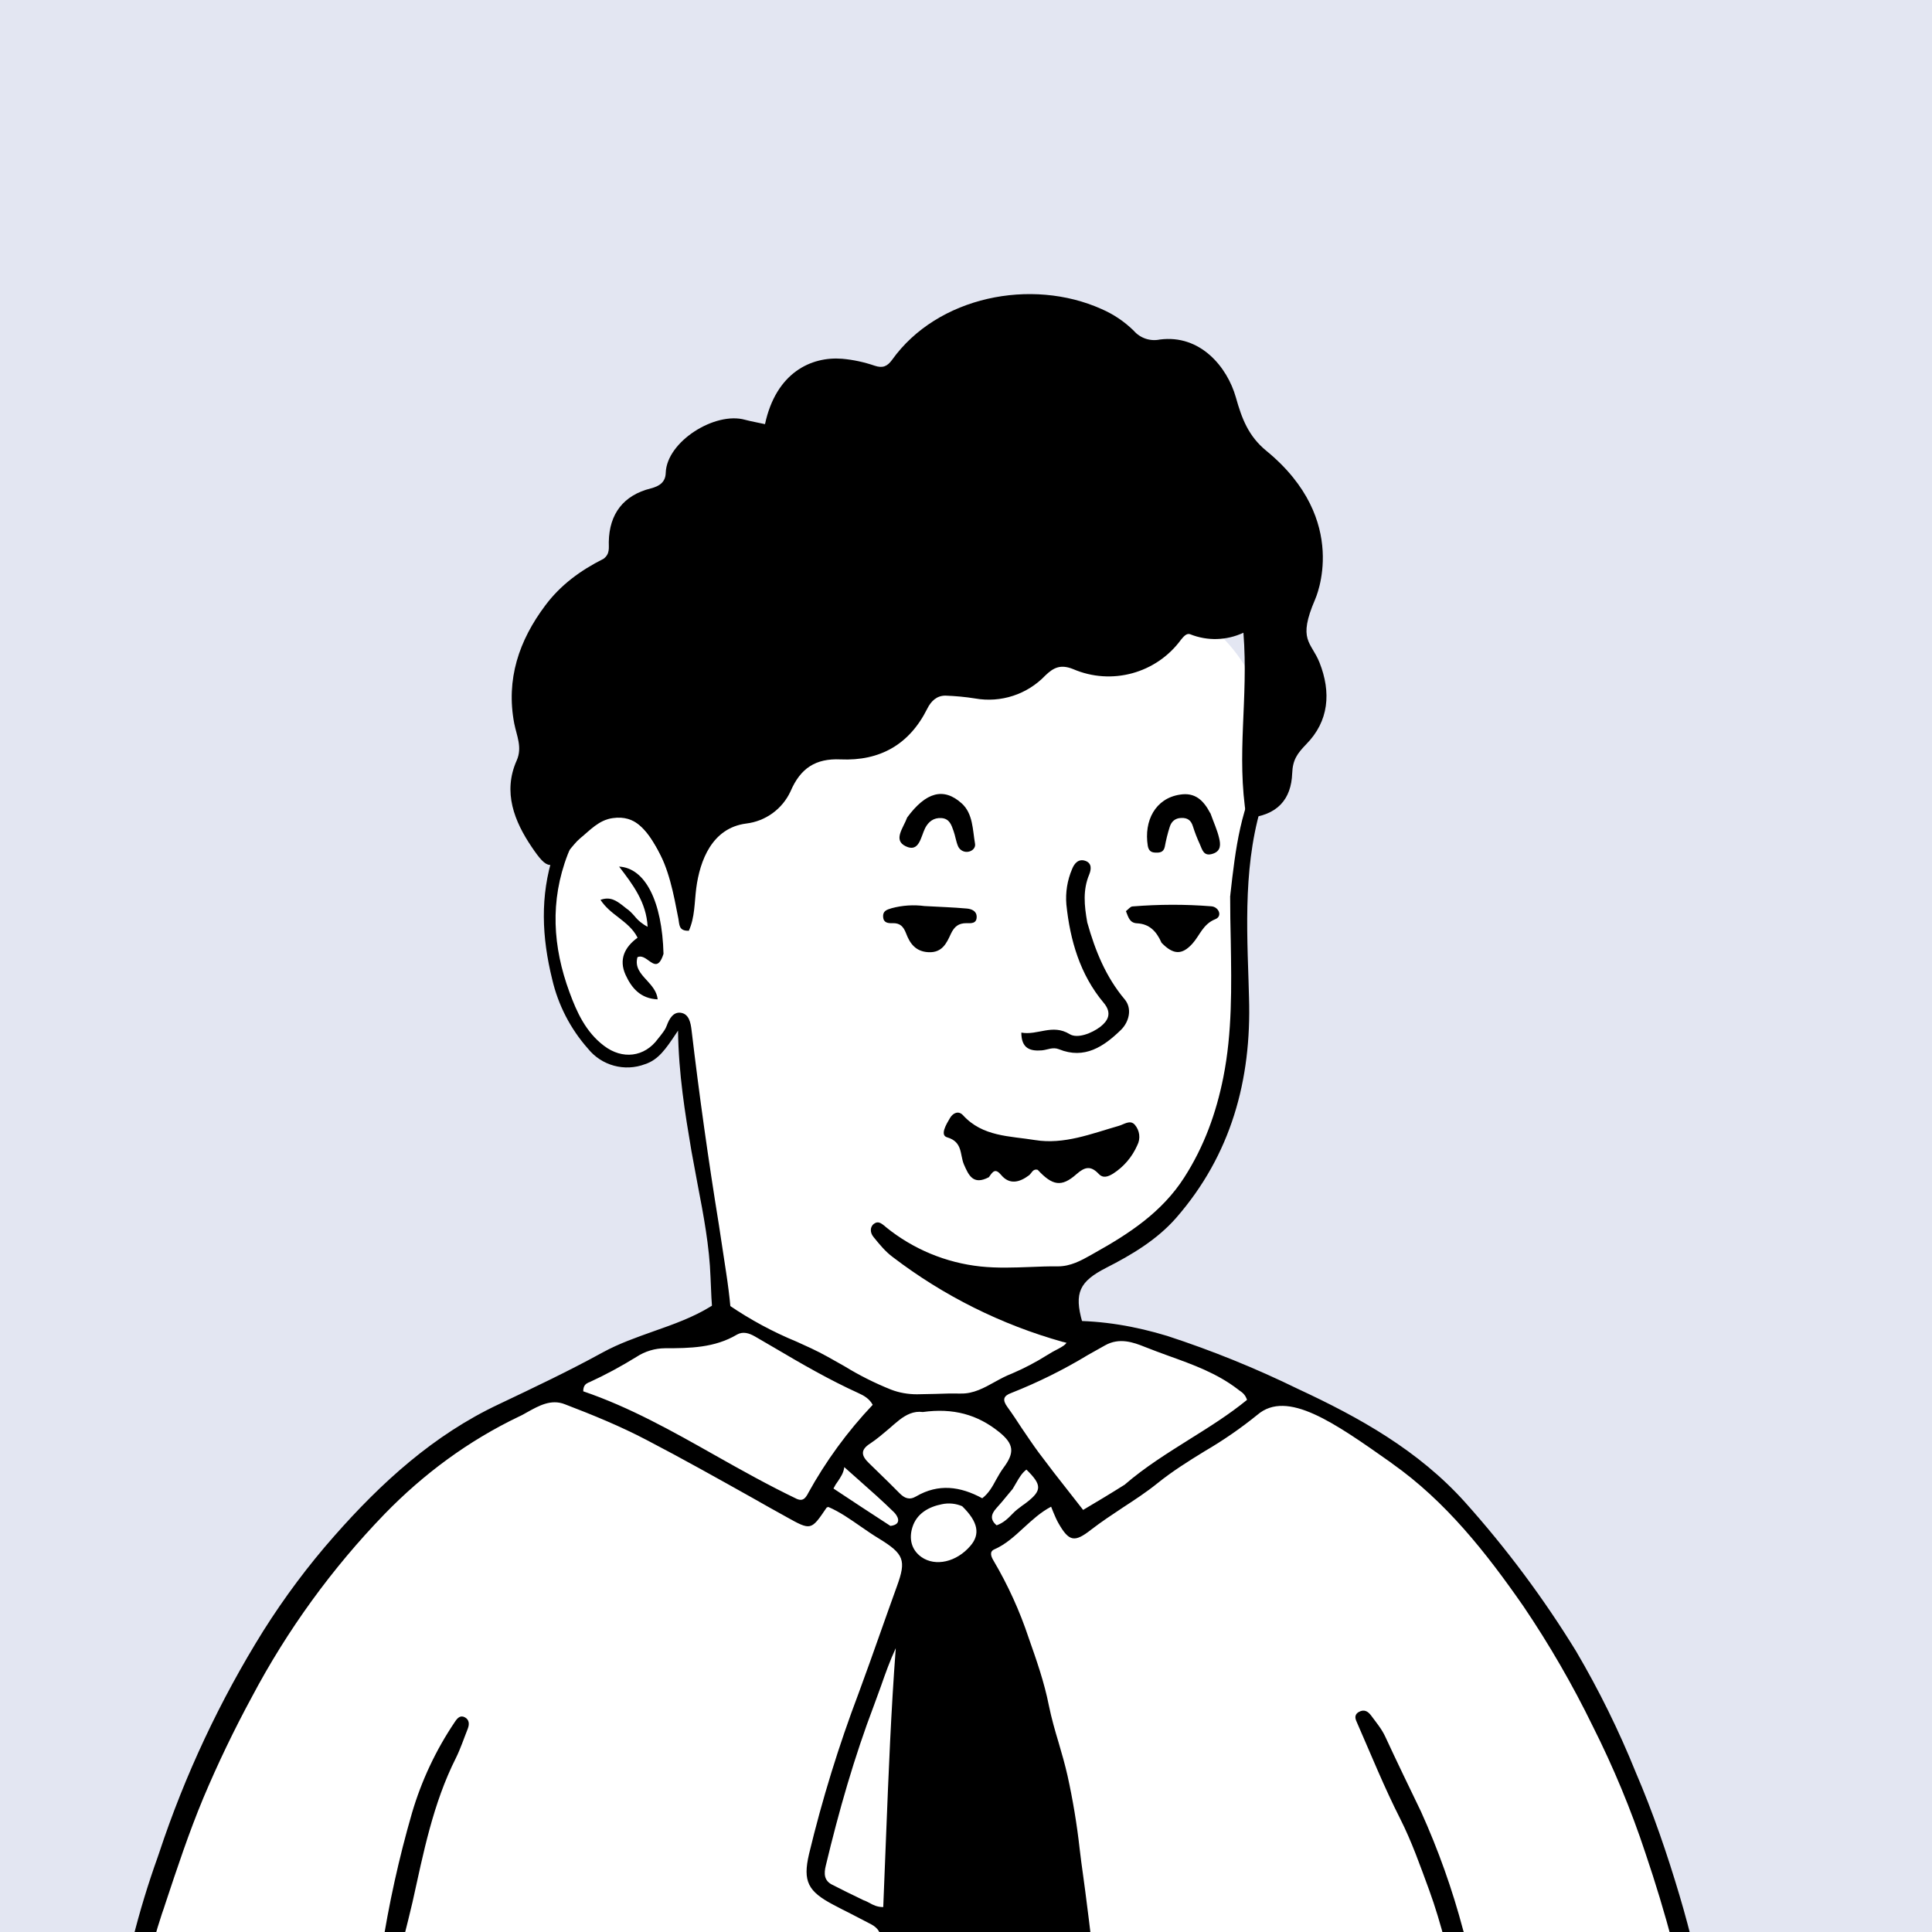
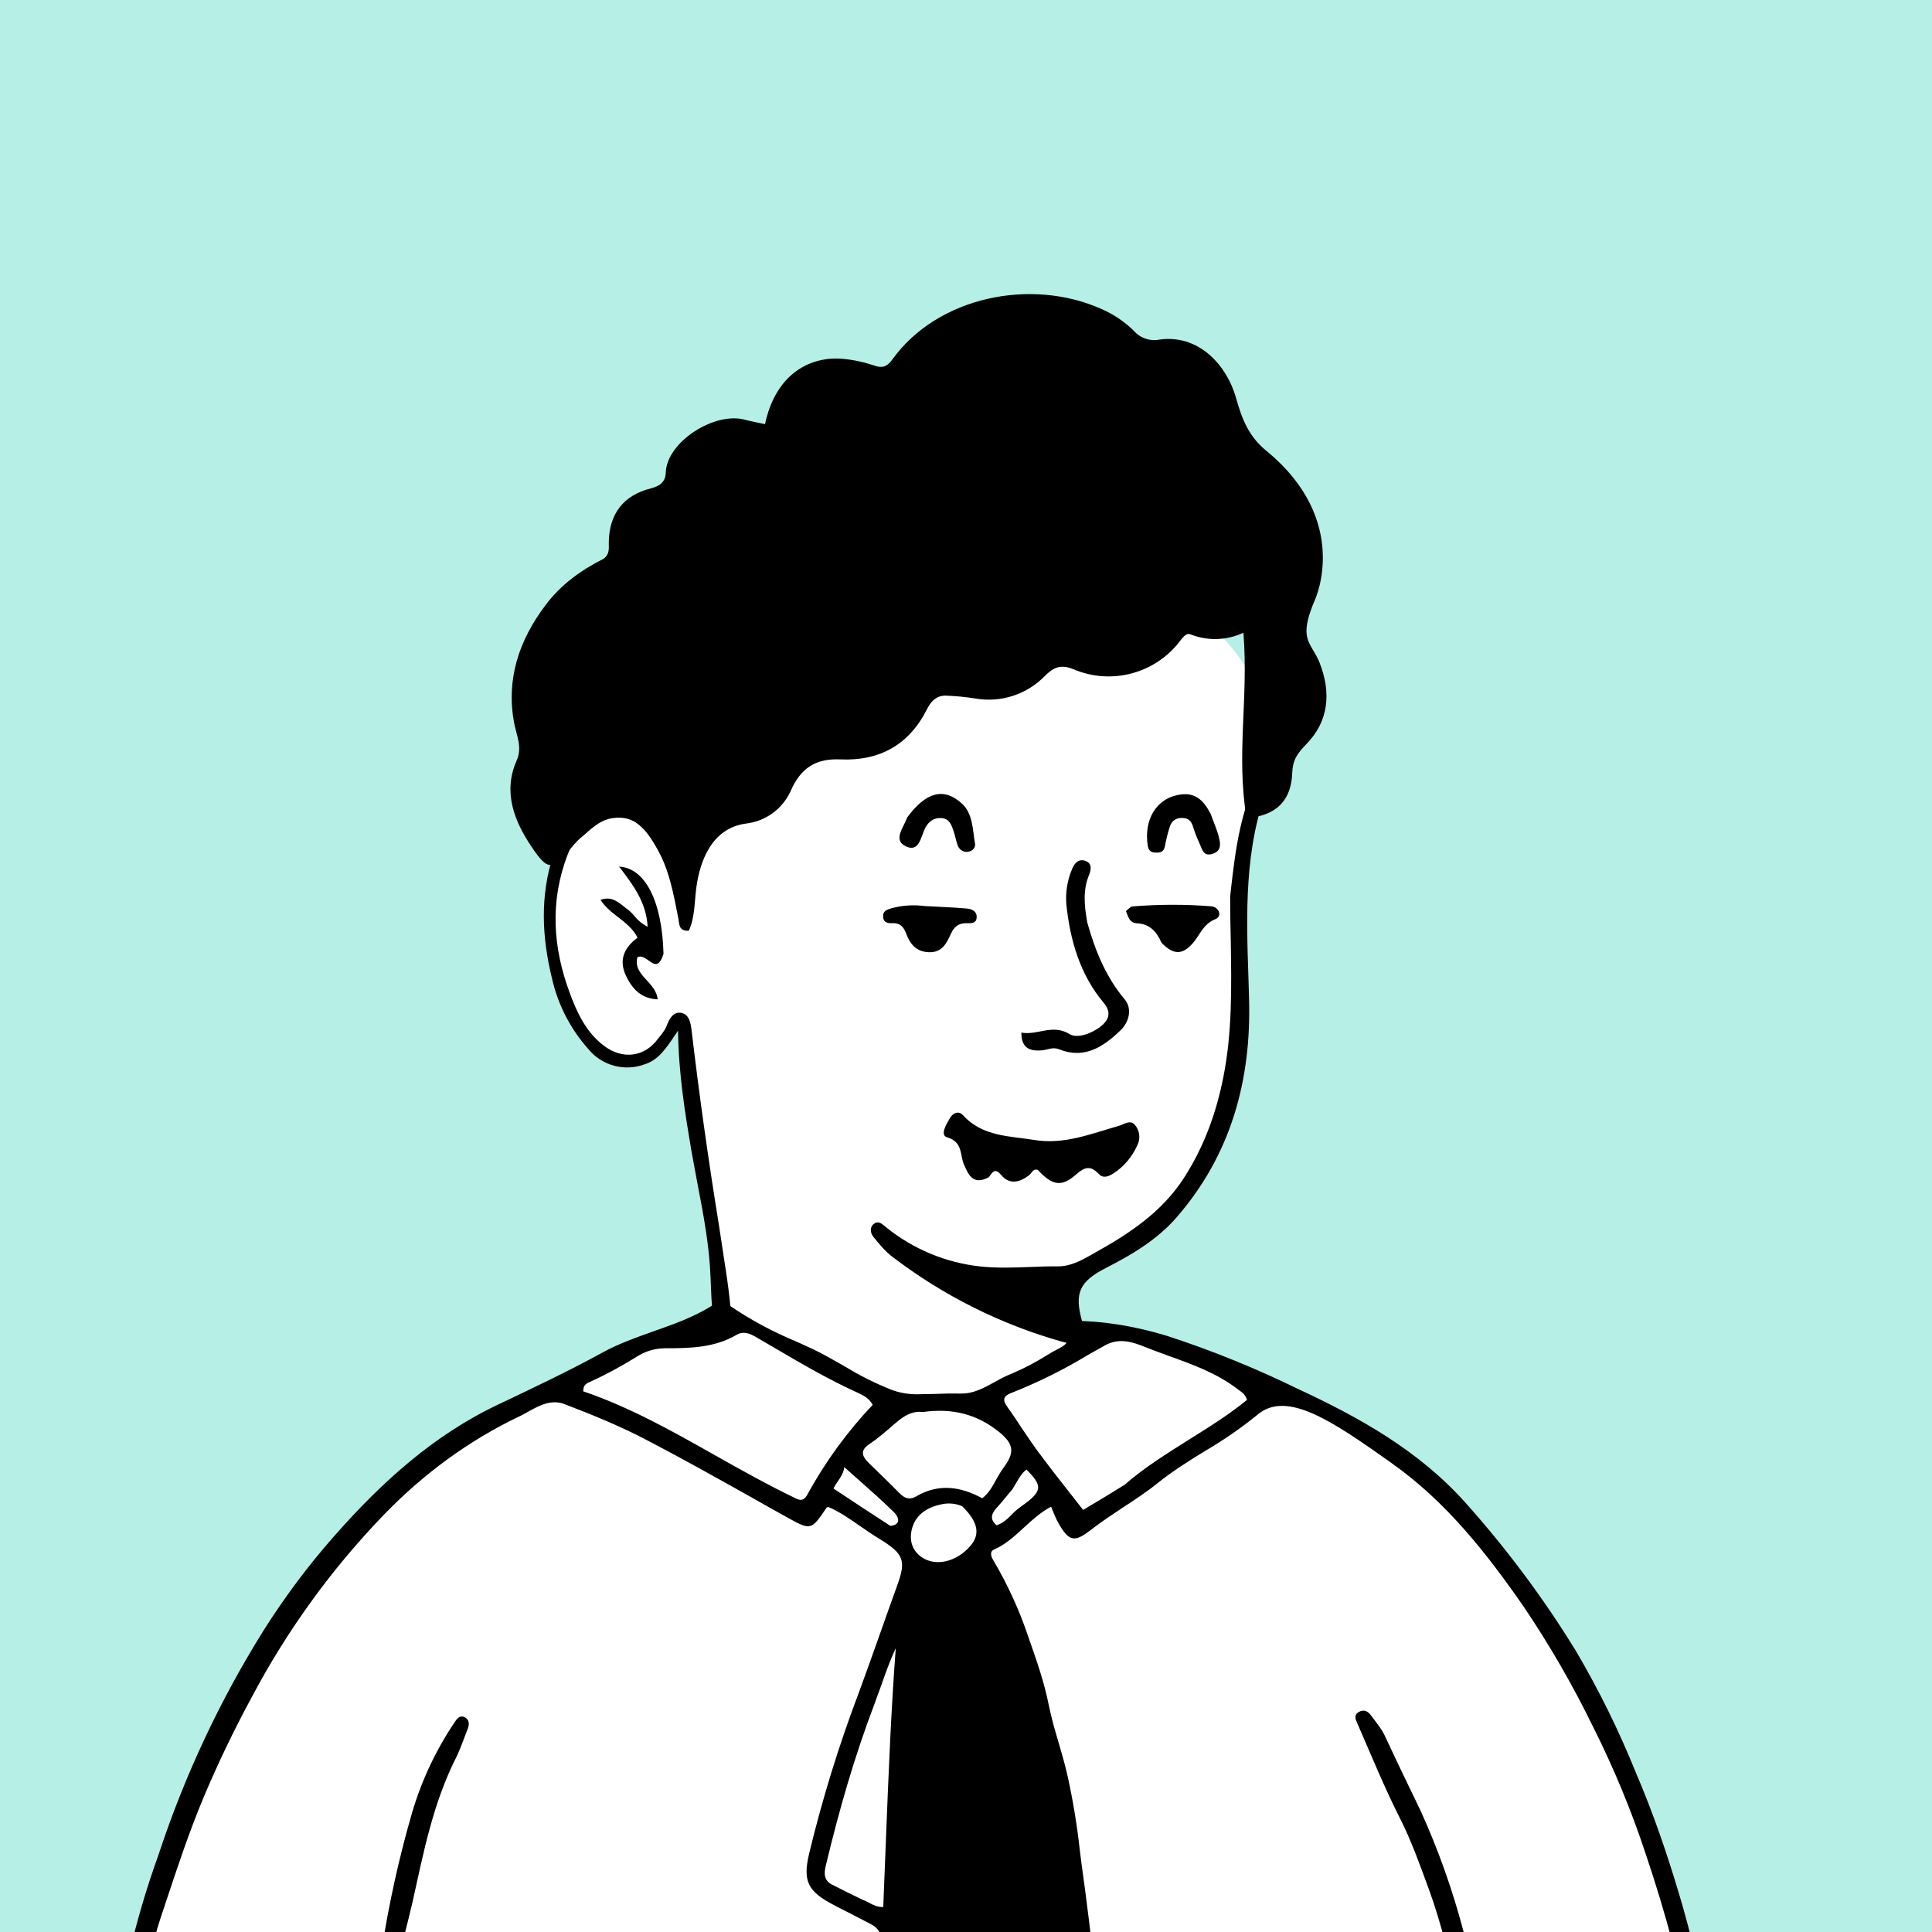
<svg xmlns="http://www.w3.org/2000/svg" viewBox="0 0 1744 1744" fill="none" shape-rendering="auto">
  <mask id="viewboxMask">
    <rect width="1744" height="1744" rx="0" ry="0" x="0" y="0" fill="#fff" />
  </mask>
  <g mask="url(#viewboxMask)">
-     <rect fill="#e3e6f2" width="1744" height="1744" x="0" y="0" />
+     <rect fill="#b6efe6" width="1744" height="1744" x="0" y="0" />
    <g transform="translate(0 69.76)">
      <g transform="translate(-104.64 -104.64) scale(1.12)">
        <g transform="translate(531 487)">
          <path d="M554 727.7c-99.2 297-363.8 388.6-503.7 19.8-19.3-50.7 31-69.5 66.2-91.9 24.1-15.3 36.8-28.5 35.3-42.2-7-64.4-36.9-243.8-36.9-243.8l-3-5.8s.7-1.6-2.2 1.2c-3 3-9.9 34.2-37 34.2-24.5 0-49.2-10.9-61-86.3C7.2 285.6 9.6 214 40 201c12.5-5.3 24-7.2 35.2-.8 11.3 6.4-13-22 112-126C268.4 6.4 396.7-3.5 448.5 8 500.3 19.5 552 44.8 574.9 98.5c27.8 65-25.9 114.3-14 262.5-2.2 53.6.8 171.2-146.6 210.6-28 7.5-19.3 48.4 22.7 58.4 67 21 117 72.3 117 97.9" fill="#fff" />
          <path fill-rule="evenodd" clip-rule="evenodd" d="m554 266.2.1-1.4c4.1-36.4 8.2-71.7 27.1-103.4 6.5 4.4 5.7 10 3.7 15.2-19.9 51.2-18 104.4-16.2 157.6l.4 14c2.1 66.4-14.5 126.8-58.7 177.5-15.4 17.6-35.8 29.8-56.5 40.3-21.4 11-25.9 20.1-19.2 43.6l.8 2.6c1.4 3.9 2.8 7.9-1 11.8-4.5 4.6-9.5 3.3-14.8 1.8l-.6-.1a406.4 406.4 0 0 1-137-68.3c-6-4.4-10.8-10.3-15.5-16.1l-.3-.4c-2.5-3-3-7.8.5-10.4 3.3-2.5 5.8-.5 8.7 1.8l1 .9a145.5 145.5 0 0 0 76.3 31.7c13.4 1.4 26.6.9 40 .4 7.4-.3 14.8-.6 22.3-.5 10.2 0 18.7-4.7 26.7-9.2l2.8-1.6c27.8-15.5 54.3-32.8 72.2-60.7 16.1-25 25.9-52.2 31.6-80.9 7.2-36.1 6.6-72.7 6-109.8-.3-12-.5-24.2-.5-36.4ZM50.6 190.8c21.9-1.7 34 11.2 44.3 26.3a140.4 140.4 0 0 1 22.4 61.5c.5 3.7 1 7.6-1.2 11.3-4.5.6-4.9-3-5-5.6-.5-20.7-9.7-38.7-18.9-56.1-6.6-12.5-16.2-24.6-31.4-27.6-17.2-3.5-33 12-40.8 32.2-14.5 37.6-12 74.6 1.4 111 5.8 15.9 13.1 32.1 27.8 43.2 14.8 11.3 32.7 9.3 43.6-5.7l2-2.5c2-2.6 4-5.1 5-8 2.1-5.8 5.4-11.2 11.3-10.4 6.8 1 8 8.3 8.7 14a3661 3661 0 0 0 22 156.7l5.9 38.8c2.6 17.1 5.6 41.7 3.6 52.1a28 28 0 0 0-.3 2.2c-.4 2.8-.6 5-4.2 5.5-4.9.8-7-2-7.7-6.4-2.3-17-3-23.6-4-49.6-.9-25.2-5.6-50-10.4-74.9l-5-27c-5.2-30.8-10.3-62-10.8-97l-2 3c-7.6 11.3-13.7 20.5-24.5 24a40.5 40.5 0 0 1-46.1-12.5 127.8 127.8 0 0 1-28.8-55.8c-8.4-34-9.9-67.1.9-100.6 5.2-16.1 23.7-44.7 42.2-42Zm34.6 127.5c4.4 3.2 8.4 6 12-5.4-1.1-42.2-14.7-69.2-35.8-70.3 11.2 14.6 22 28.8 23 48.5a32.3 32.3 0 0 1-10.7-8.8c-2-2.2-4-4.4-6.5-6l-3-2.4c-4.8-3.6-9.7-7.4-17.8-4.5 3.8 5.8 9 10 14.3 14 6 4.7 12 9.3 15.6 16.5-10.6 7.7-15.2 17.7-9.7 29.9 4.8 10.5 11.9 19.2 25.9 19.8-.6-6.3-4.7-10.9-8.8-15.4-5-5.4-9.7-10.6-7.5-18.6 3.2-1.5 6.2.7 9 2.7Z" fill="#000" />
        </g>
        <g transform="translate(178 1057)">
          <path d="M1304.4 692.5.7 689.2S34 479.5 96.9 360.3c73-138.7 173.6-266 400-320.3 9-2.1 96.1 44.3 128.4 60.3 15 7.4 77.1 2.9 77.1 2.9l110.8-54.9s130.4 42 196.6 79.3c84.2 47.3 179.2 187 223 296 46.6 115.8 71.6 269 71.6 269Z" fill="#fff" />
          <path d="M631.4 692.5s-1.8-127.4-.4-169.8c2-64.6 19.5-284 19.5-284s16.8 4.6 25.5 2.7a404 404 0 0 0 30.5-11.7s44.4 106.5 53.6 143.7c15.6 62.8 33.3 256.5 33.3 256.5l2.8 62.6H631.4Z" fill="#000" />
          <path fill-rule="evenodd" clip-rule="evenodd" d="M1280.6 615c5.5 25.8 11 51.7 17.5 77.5 4.6 0 8.1 0 11.3-.9a485 485 0 0 1-11.7-60.7c-2-13.1-4-26.2-6.6-39-6.2-30.4-13.2-60.5-22-90-10-33.6-21.4-67-35.3-99.3a734.6 734.6 0 0 0-48.2-97.8 834.7 834.7 0 0 0-89.3-119.8c-37.6-41.9-85.4-68.5-134.7-91.4a816 816 0 0 0-105.3-42.7c-25.6-7.8-52-12.4-79-12.2-6 0-9.3 3.6-5.5 7.6 8.2 8.6 2.4 11.8-3.3 14.9a101.8 101.8 0 0 0-8.9 5A203 203 0 0 1 731 81.2c-4.7 1.8-9.2 4.2-13.7 6.7-8.6 4.8-17.3 9.6-27.3 9.4-7-.1-13.9 0-20.8.3l-14.7.3c-7.2 0-14.3-1.2-21-3.8a247.8 247.8 0 0 1-37.6-18.9c-8.8-5-17.6-10.1-26.8-14.4l-11.6-5.3A298 298 0 0 1 503 26.1c-5.2-3.8-10.2-1.8-14.4.8-14.5 9-30.4 14.6-46.3 20.2-14 5-28 9.9-41 17-27.3 15-55.6 28.4-83.8 41.8-52.5 24.7-94.7 63.1-132.8 106.4-21 23.8-40 49.3-57 76.2a832.4 832.4 0 0 0-84 179l-1.2 3.5a703.8 703.8 0 0 0-20 65.8c-1.6 7.2-3.5 14.3-5.3 21.4-3 11.8-6 23.5-8.4 35.4-6.3 32.9-11.6 66-16.2 99 6.3 0 11.6 0 17.1-1.1 1.3-8.4 2.4-16.6 3.5-24.7 2.2-15.9 4.3-31.5 7.6-46.8l2.6-12.6c6.4-30.6 12.7-61.2 22.6-91 1-2.6 1.8-5.3 2.7-8 9.5-28.6 19-57.3 30.6-85.1a922.1 922.1 0 0 1 39.1-81.4 647.7 647.7 0 0 1 107-147.5c31.5-32.4 67.5-59 108.2-78.5 2.3-1 4.7-2.4 7-3.7 9.2-5.1 19-10.6 30-6.3 22.5 8.6 45 17.8 66.3 29 28.8 15 57.1 30.9 85.5 46.8 8.8 5 17.6 10 26.4 14.8l.5.3c19.8 11 19.8 11 32.4-7.6l.8-.3.5-.2c9.4 4 17.8 10 26.2 15.8 4.8 3.3 9.5 6.6 14.5 9.6 20.4 12.5 22.3 17.5 14.6 38.6-4.5 12.3-8.8 24.7-13.2 37-5.8 16.4-11.6 32.8-17.6 49a1075.7 1075.7 0 0 0-40 129.7c-5.2 22.2-.8 30.2 19.7 41 4.8 2.6 9.7 5 14.6 7.5l15.8 8.2c5.3 2.8 8.3 7 7.7 13.5-3.7 39.4-5 79-5.2 118.6 0 6.2-.7 12.4-1.4 18.6-.7 5.6-1.3 11.2-1.5 16.7h14.3c5.8-54.6 7.6-109.3 9.4-164.2.9-27.5 3-55 5-82.5 1.3-15.7 2.4-31.5 3.4-47.2.8-12 1-24.1 1.1-36.2.3-18.2.6-36.3 2.7-54.4 1.8-14.3 3.1-28.7 4.5-43.5l2-20.5c17 7 30.4.3 43.4-8 7.2 6 10.2 14 13 21.8l2.5 6.3c13.6 32.2 22.5 66 31 99.9 4.6 18 9 36 12.2 54.4l1.3 7.8v.4c6 34.9 12 69.8 16.2 105 3.7 32 5.8 64.3 8 96.5l2.3 35.5c.3 3.4.3 6.8.4 10.3.1 5.6.3 11.4 1.1 17.5 4.9 1.1 8.4 1.1 12.3 0 2.8-65.7-5-129.4-13.2-193.1l-1.7-12.6c-1-7.2-2-14.3-2.8-21.5a563 563 0 0 0-9.8-59c-2-8.8-4.5-17.6-7.1-26.4-3-9.9-5.8-19.8-7.9-30-3.7-18.8-10-36.7-16.3-54.6a322.5 322.5 0 0 0-28.3-62.2c-1.8-3-3.6-7.1.4-9 9.3-4 16.6-10.8 24-17.6 6.8-6.2 13.6-12.5 22-16.9l1.8 4.5c1.3 3 2.5 6 4 8.6 8.6 15.1 13 16 26.6 5.3 8.2-6.3 16.8-12 25.4-17.7 9.5-6.2 19-12.4 27.8-19.5 12-9.7 25.1-17.9 38.3-26a337 337 0 0 0 42.4-29.3c24-20.5 62 6.4 107.8 38.7l.6.5c43.4 30.6 76 72 106 115.2a791.5 791.5 0 0 1 55.8 96.5c16.7 33.2 31 67.5 42.6 102.7a1128.7 1128.7 0 0 1 39 147Zm-714-437c-2.2 3.9-4.2 6.2-8.8 4.3-22.7-10.9-44.4-23-66-35.2-34.7-19.6-69-38.9-106.3-51.6 0-5 2.4-6.2 4.5-7.2l.4-.1c13.1-6 25.8-12.9 38.1-20.5a42.4 42.4 0 0 1 22.9-6.9c20 0 40-.3 58-11 4.8-2.7 9.6-1.3 14.5 1.5l15.8 9.2c22 13 44.2 25.8 67.5 36.4 4.5 2 9 4.6 11.6 9.5a348.2 348.2 0 0 0-52.2 71.5Zm255.7-7.6c16-13.8 34-25 51.8-36.2 16-10 32-20 46.4-31.8-1.4-4.2-3.8-6-6.2-7.6a51 51 0 0 1-1.3-1C896.3 81 877 74 857.5 67c-6.5-2.4-13-4.7-19.4-7.3-9.2-3.7-20.4-7.7-31.9-1.3l-13.9 7.8a409 409 0 0 1-61.7 30.6c-6.6 2.4-7.4 5.6-3.2 11.4 4 5.5 7.7 11.1 11.4 16.8 4.5 6.6 8.9 13.2 13.6 19.6 8.2 11 16.7 22 25.2 32.7l10.8 13.8c11.5-6.8 22-13.1 33.9-20.6Zm-181.9-51.9c5.5-4.2 11.5-7.3 18.8-6.3 24.4-3.4 44 2 61.5 16.1 12 9.7 12.7 16.6 3.4 29-2.2 3-4 6.2-5.8 9.4-3 5.6-6 11-11.2 15-17.7-9.6-35.3-12-53.3-1.5-5.4 3.2-9.4 1.5-13.5-2.7a902 902 0 0 0-16.6-16.4l-7.8-7.6c-5.9-5.7-7.7-10.5 1-16 5.3-3.5 10-7.6 15-11.8 2.7-2.4 5.6-4.9 8.5-7.2Zm-24.3 389.3c3 1.7 6.3 3.4 11.2 3.4l2.3-57.7c2-50.4 4-100.7 7.8-151-4.7 10.1-8.4 20.5-12 30.8l-5.4 14.8c-16.1 42.3-28.5 85.8-39 129.7-1.6 6.5-1.4 12 5 15.3 7.9 4 15.8 8 25.5 12.6 1.6.5 3 1.3 4.6 2.1Zm58.5-321.3a27 27 0 0 1 16.3 1.6c13 12.7 14.7 22.7 6.6 32-11.1 13-28.1 16.9-39.4 9-8.6-6.1-10-15.4-7.3-24 3.4-11 13-16.5 23.8-18.6ZM633.1 204c10.3-1.3 5.3-8.7 2.8-11.1-9-8.8-18.3-17.1-28.4-26l-11.6-10.3c-.6 4.8-2.9 8-5 11.2a37.2 37.2 0 0 0-3.7 6l.2.2c15 10 29.7 19.6 45.7 30Zm94.5-25 4-4.8 2.7-4.6c2.6-4.5 4.8-8.3 8.4-11 12.5 12.3 12.5 16.8.5 26.2-1.2 1-2.4 1.8-3.7 2.7-2.8 2.1-5.7 4.2-8.1 6.8-3.6 3.7-7.1 7.2-12.7 9.2-5.3-4.4-4.7-8.8-.3-13.7 3.2-3.5 6.2-7.1 9.2-10.8Z" fill="#000" />
          <path d="M1113.7 692.5c-9.3-36.8-12.3-74.6-22.4-111-7.7-28-14-56.7-24-84-7.1-19.3-14-39-23.4-57.6-12.7-25-23.3-51.2-34.6-77-1.3-2.9-3-6.3 1.2-8.9 4.5-2.6 7.6-.4 10 2.8 4 5.4 8.5 10.8 11.3 16.8 9.4 20.3 19.2 40.5 28.9 60.6a612.4 612.4 0 0 1 34 95.6 617.4 617.4 0 0 1 21.8 96.4c2.7 21.4 7.2 42.7 8.8 65.3-3.4 1-7 1-11.6 1ZM210 692.5c1.5-7.9.6-16 .7-24a883 883 0 0 1 12.2-121.6c5.8-37.7 14-75 24.6-111.6A264 264 0 0 1 282 362c2-3 4.3-5.8 8.2-3.7 3.5 2 3.6 5.5 2.3 9-3.2 8-5.8 16-9.6 23.7-18.5 36.7-26.2 76.5-35 116.2-4.5 19.7-10.2 39.2-13.9 59.2a265.4 265.4 0 0 0-5.9 53c.5 24-5 47.4-3.7 72.2-4.5 1-8.8 1-14.3 1Z" fill="#000" />
        </g>
        <g transform="translate(266 207)">
          <path d="M313.9 274.5c5.3-4 4.1-9 4.2-13.6.4-22.7 11.9-37.6 33.8-43.1 7-1.8 11.9-5 12.1-12.6.8-25.2 39.8-49.6 64-42.7 5.3 1.4 10.7 2.3 16 3.5 8.9-41.5 37.2-54.7 62.2-52.7 9 .8 17.7 2.7 26.2 5.6 6.5 2.2 10.2.5 14-4.7C583 63 658.8 47.9 715.2 73.2a85.6 85.6 0 0 1 26 17.5 21.9 21.9 0 0 0 21 7.1c32.7-4.3 54.4 22.2 61.3 46.6 4.8 17.1 10.1 31.3 24.7 43.2 68.2 56 39.4 119 39.2 119.6-14.3 33.2-3.3 34 3.5 50.9 9.5 24 7.7 47.3-10.8 66-7.1 7.4-10.8 12.4-11.2 23.4-.8 20.4-11.4 34.1-36.8 36-8.5-51.8 1.7-95.7-2.5-149.4a53.8 53.8 0 0 1-43 1.2c-2.9-1-5.3 2-7.3 4.4a72.3 72.3 0 0 1-87 23.7c-10-4-15.7-1.3-22.4 5.2a63 63 0 0 1-56.5 18.5c-8-1.3-16-2-24-2.3-7 0-11.6 4.4-14.7 10.7-14.4 28.7-38 42.1-69.9 40.7-19.9-.9-32.2 7-40.2 25.7a45.3 45.3 0 0 1-35.8 26c-27.6 3.6-37.3 30-40.2 52-1.5 11.6-1.1 23.7-6 34.4-8.4.3-7.5-5.3-8.4-9.7-3.9-20-7.5-40.3-18-58.1-7.7-13-16.4-25.6-34.8-23-11.3 1.5-18.4 9.8-26.5 16.4-3.2 2.7-5.8 6.2-8.6 9.4-14.3 16.3-17.5 16.5-30.4-2.6-13.7-20.3-23.5-44-12-69.7 4.6-10.5 0-19.7-2-29.7-6.8-35.6 3.8-67 25.1-95.3 12.2-16.3 28-28 46.9-37.5Z" fill="#000" />
        </g>
        <g transform="translate(791 871)">
          <path d="M99.3 109c-12.6 6.6-16.2-1.7-20-10.4-3.3-7.8-.8-18.1-13.5-21.8-6-1.7-.7-10.5 2.2-15.4 2.4-4.2 6.9-6.4 10.6-2.4 15.8 17.4 37.8 16.7 58 20C160 82.8 182 73.9 204 67.6c4.4-1.2 9.2-5.2 13-1 4 4.6 4.9 11.2 2 16.7a51.8 51.8 0 0 1-19.5 22.8c-4 2.4-8 4-11.6.1-6.4-6.7-11.1-5.7-18 .4-12 10.6-19.3 9.1-31.1-3.6-4-1.1-4.8 2.7-7 4.4-7.6 5.7-15.7 7.9-22.5-.3-4.8-5.7-6.7-2.7-9.9 1.9Z" fill="#000" />
        </g>
        <g transform="translate(653 805)" />
        <g transform="translate(901 668)">
          <path d="M68.7 106.5c6.5 23.1 15 44 30.2 62.1 6.2 7.4 3.6 18.1-3 24.6-13.8 13.4-29.3 24-50 15.6-5-2-9.2.5-13.7.9-9.5.8-16.6-1.5-16.6-14.3 13.2 2.4 25-7.3 38.9 1.2 6.2 3.9 17.9-.6 24.9-6 5.7-4.5 9.8-10.7 2.5-19.3-19-22.7-27-50.3-30-79.1a60 60 0 0 1 4.6-28.6C58.3 59 61.7 55 67.3 57c5.5 2 4.5 7.3 3 11-5.2 12.4-4 24.9-1.6 38.4Z" fill="#000" />
        </g>
        <g transform="translate(610 680)">
          <path d="M419.6 111c-4.2-9.5-9.9-15.2-19.8-15.7-6-.3-7-5.1-8.9-9.8 2-1.5 3.5-3.7 5.3-3.8 21.1-1.7 42.4-1.8 63.5-.1 6 .4 9.3 8 3.2 10.4-10 4-12.5 13.2-18.5 19.8-8.2 9-15.2 9.1-24.8-.8ZM228.6 81.4c12.2.7 23.1 1 34 2 3.6.3 8 1.8 8 6.7 0 5.6-4.6 5.2-8.3 5.1-6.3 0-9.7 2.7-12.5 8.6-3.4 7.4-6.9 15.3-18 14.8-10.5-.5-15.1-7.2-18.1-15.2-2.2-5.7-5-8.4-11-8.2-3.4.1-7.1-.2-7.5-4.9-.4-5 3-6 7-7.2a67.9 67.9 0 0 1 26.4-1.7Z" fill="#000" />
        </g>
        <g transform="translate(610 680)" />
        <g transform="translate(774 657)">
          <path d="M295 29.6c2.6 7.3 5.5 13.5 7 20 1.2 4.9 1.7 10.4-5 12.6-7.6 2.6-8.6-3.4-10.6-7.8a120 120 0 0 1-5.5-14.2c-1.5-4.9-4.3-7-9.4-6.8-5 .1-8 3-9.3 7.2-1.7 5.3-3 10.7-4 16.1-1 4.5-4.2 4.8-7.8 4.6-3.6-.1-5.3-2-5.9-5.5-3.2-20.1 6.1-38.2 25.9-41.2 12.2-2 19 4.5 24.5 15ZM50.6 33C65.7 12.5 80 8.5 94.6 21.7c9.1 8.3 8.7 21.2 10.7 32.6.5 3-2 5.7-5.3 6.3-3.5.7-7-1.2-8.4-4.4-1.7-4-2.2-8.3-3.6-12.2-1.7-4.8-3.2-10-9.7-10.5-6.4-.5-10.6 3-13.2 8-3.6 7.2-4.8 20-15.7 14.7-10.4-5-1.9-14.7 1.2-23.2Z" fill="#000" />
        </g>
        <g transform="translate(0 559)" />
      </g>
    </g>
  </g>
</svg>
